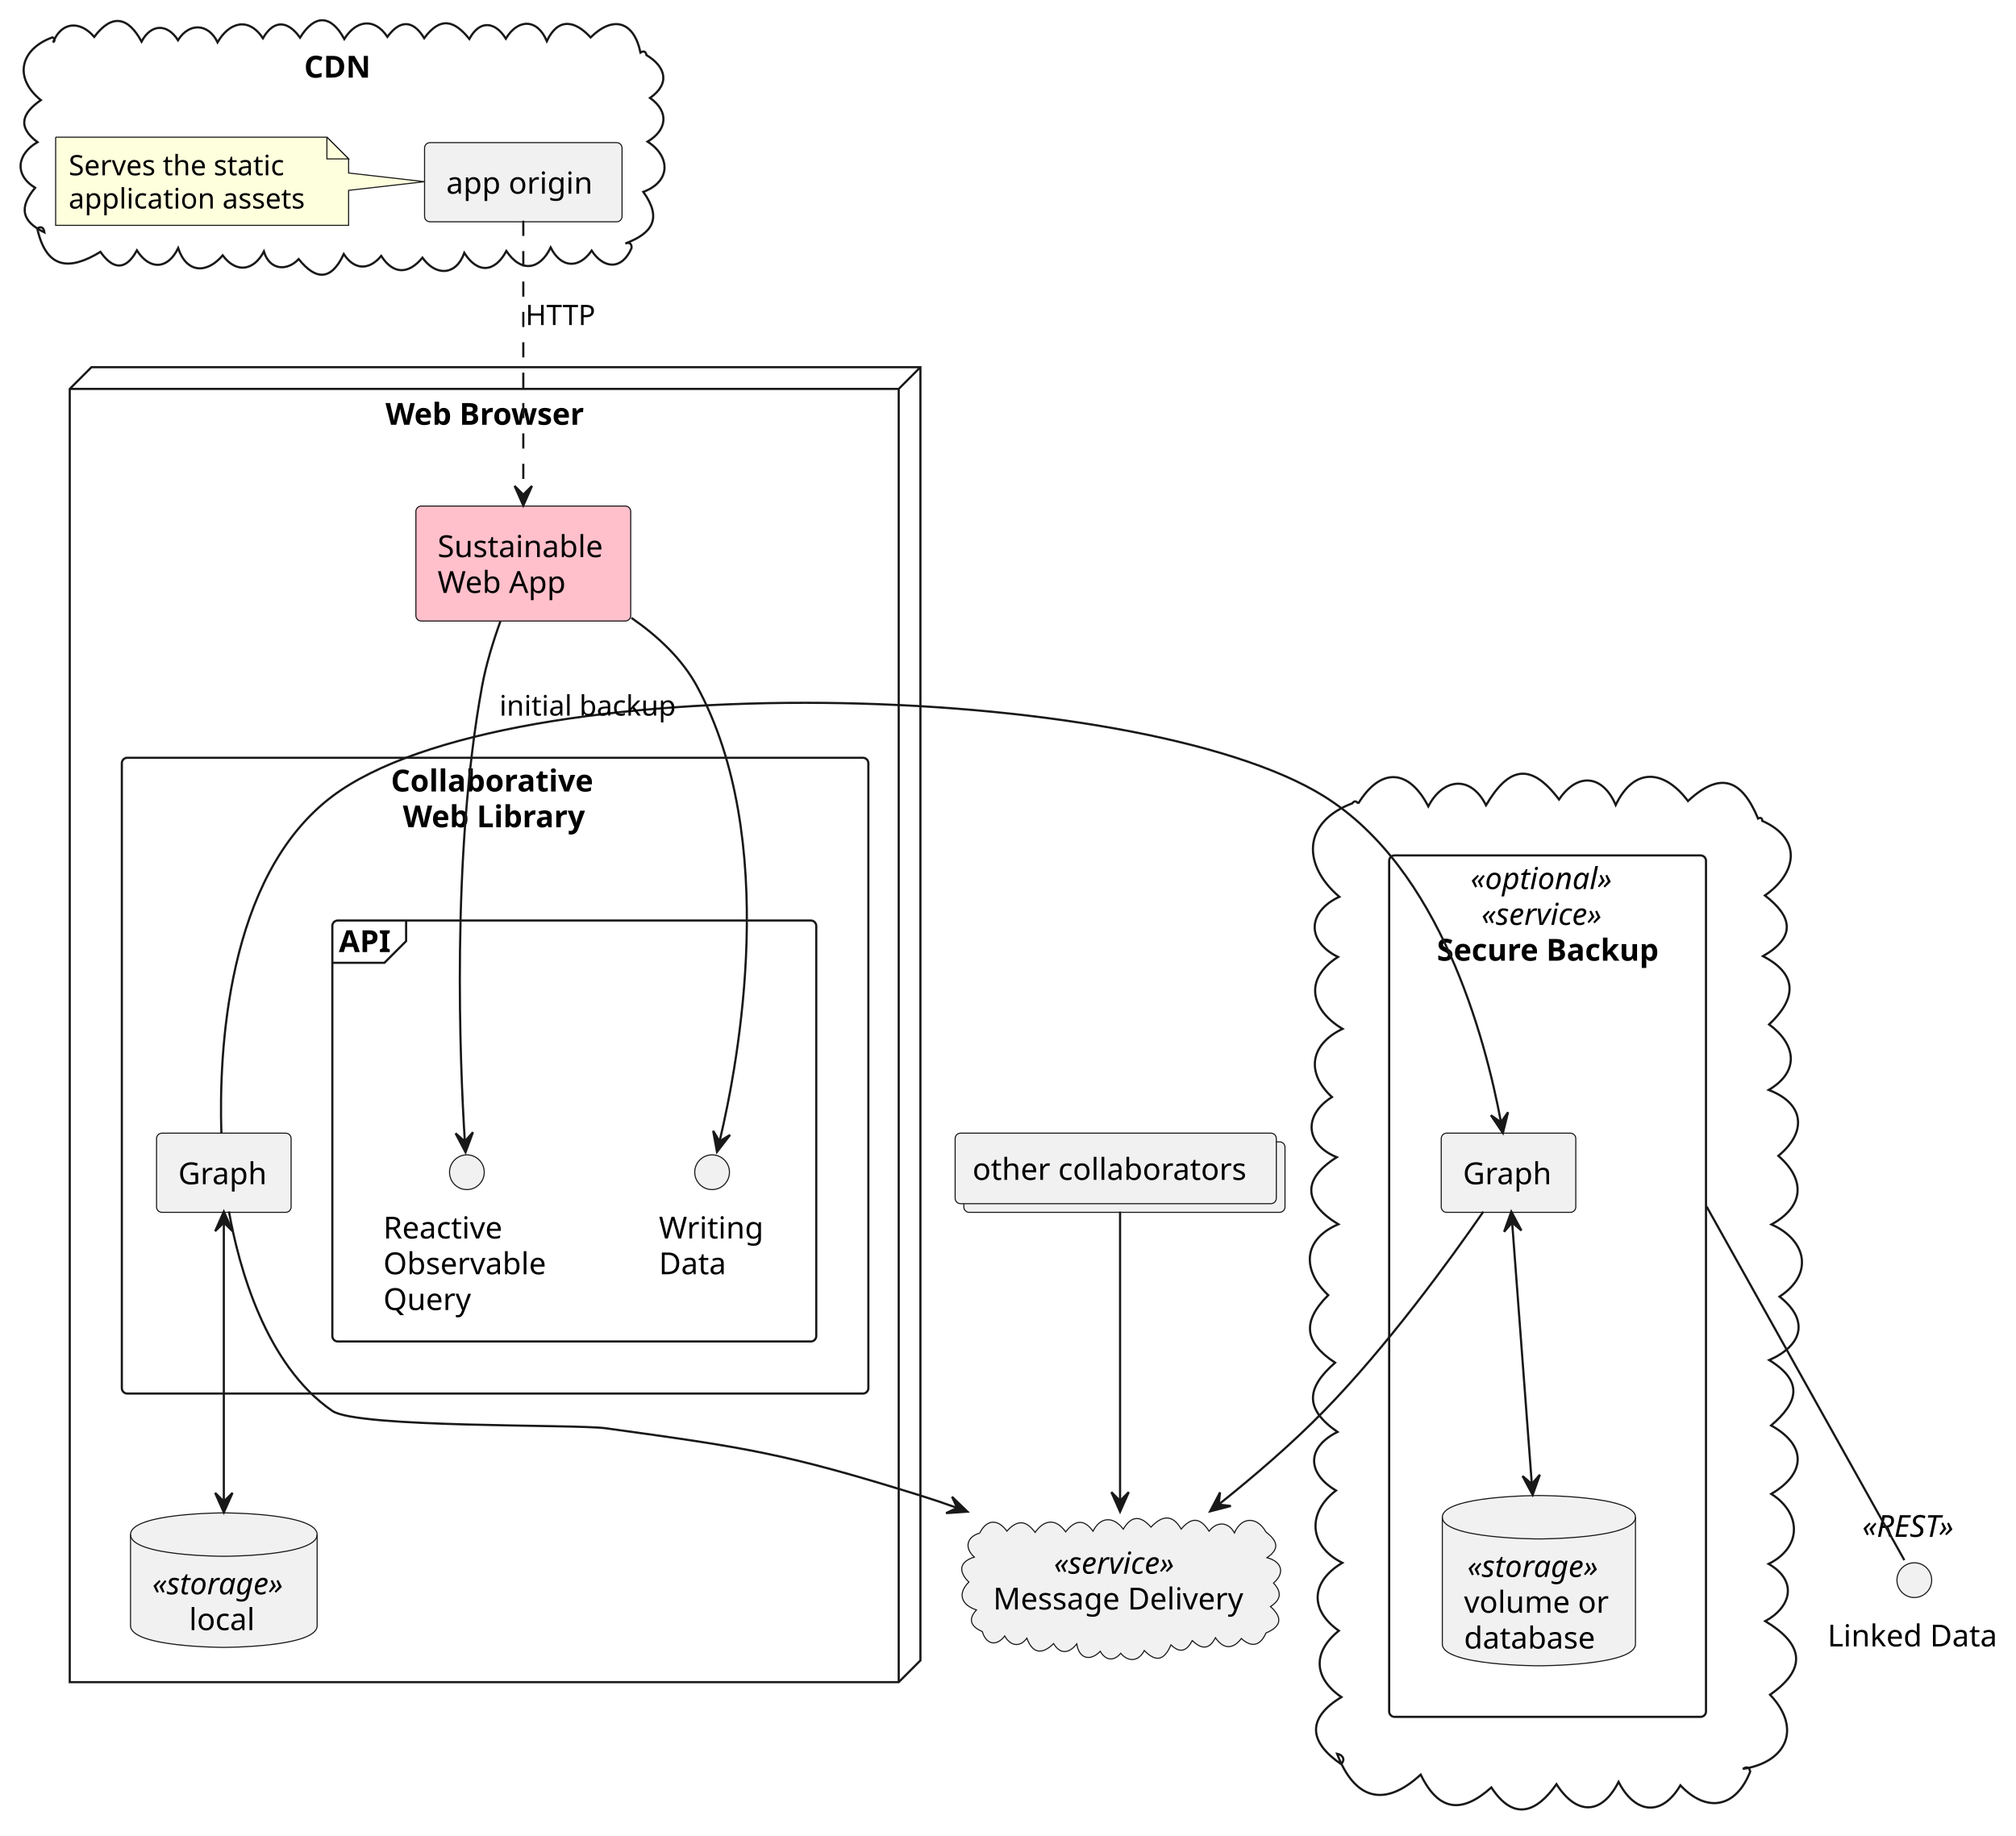
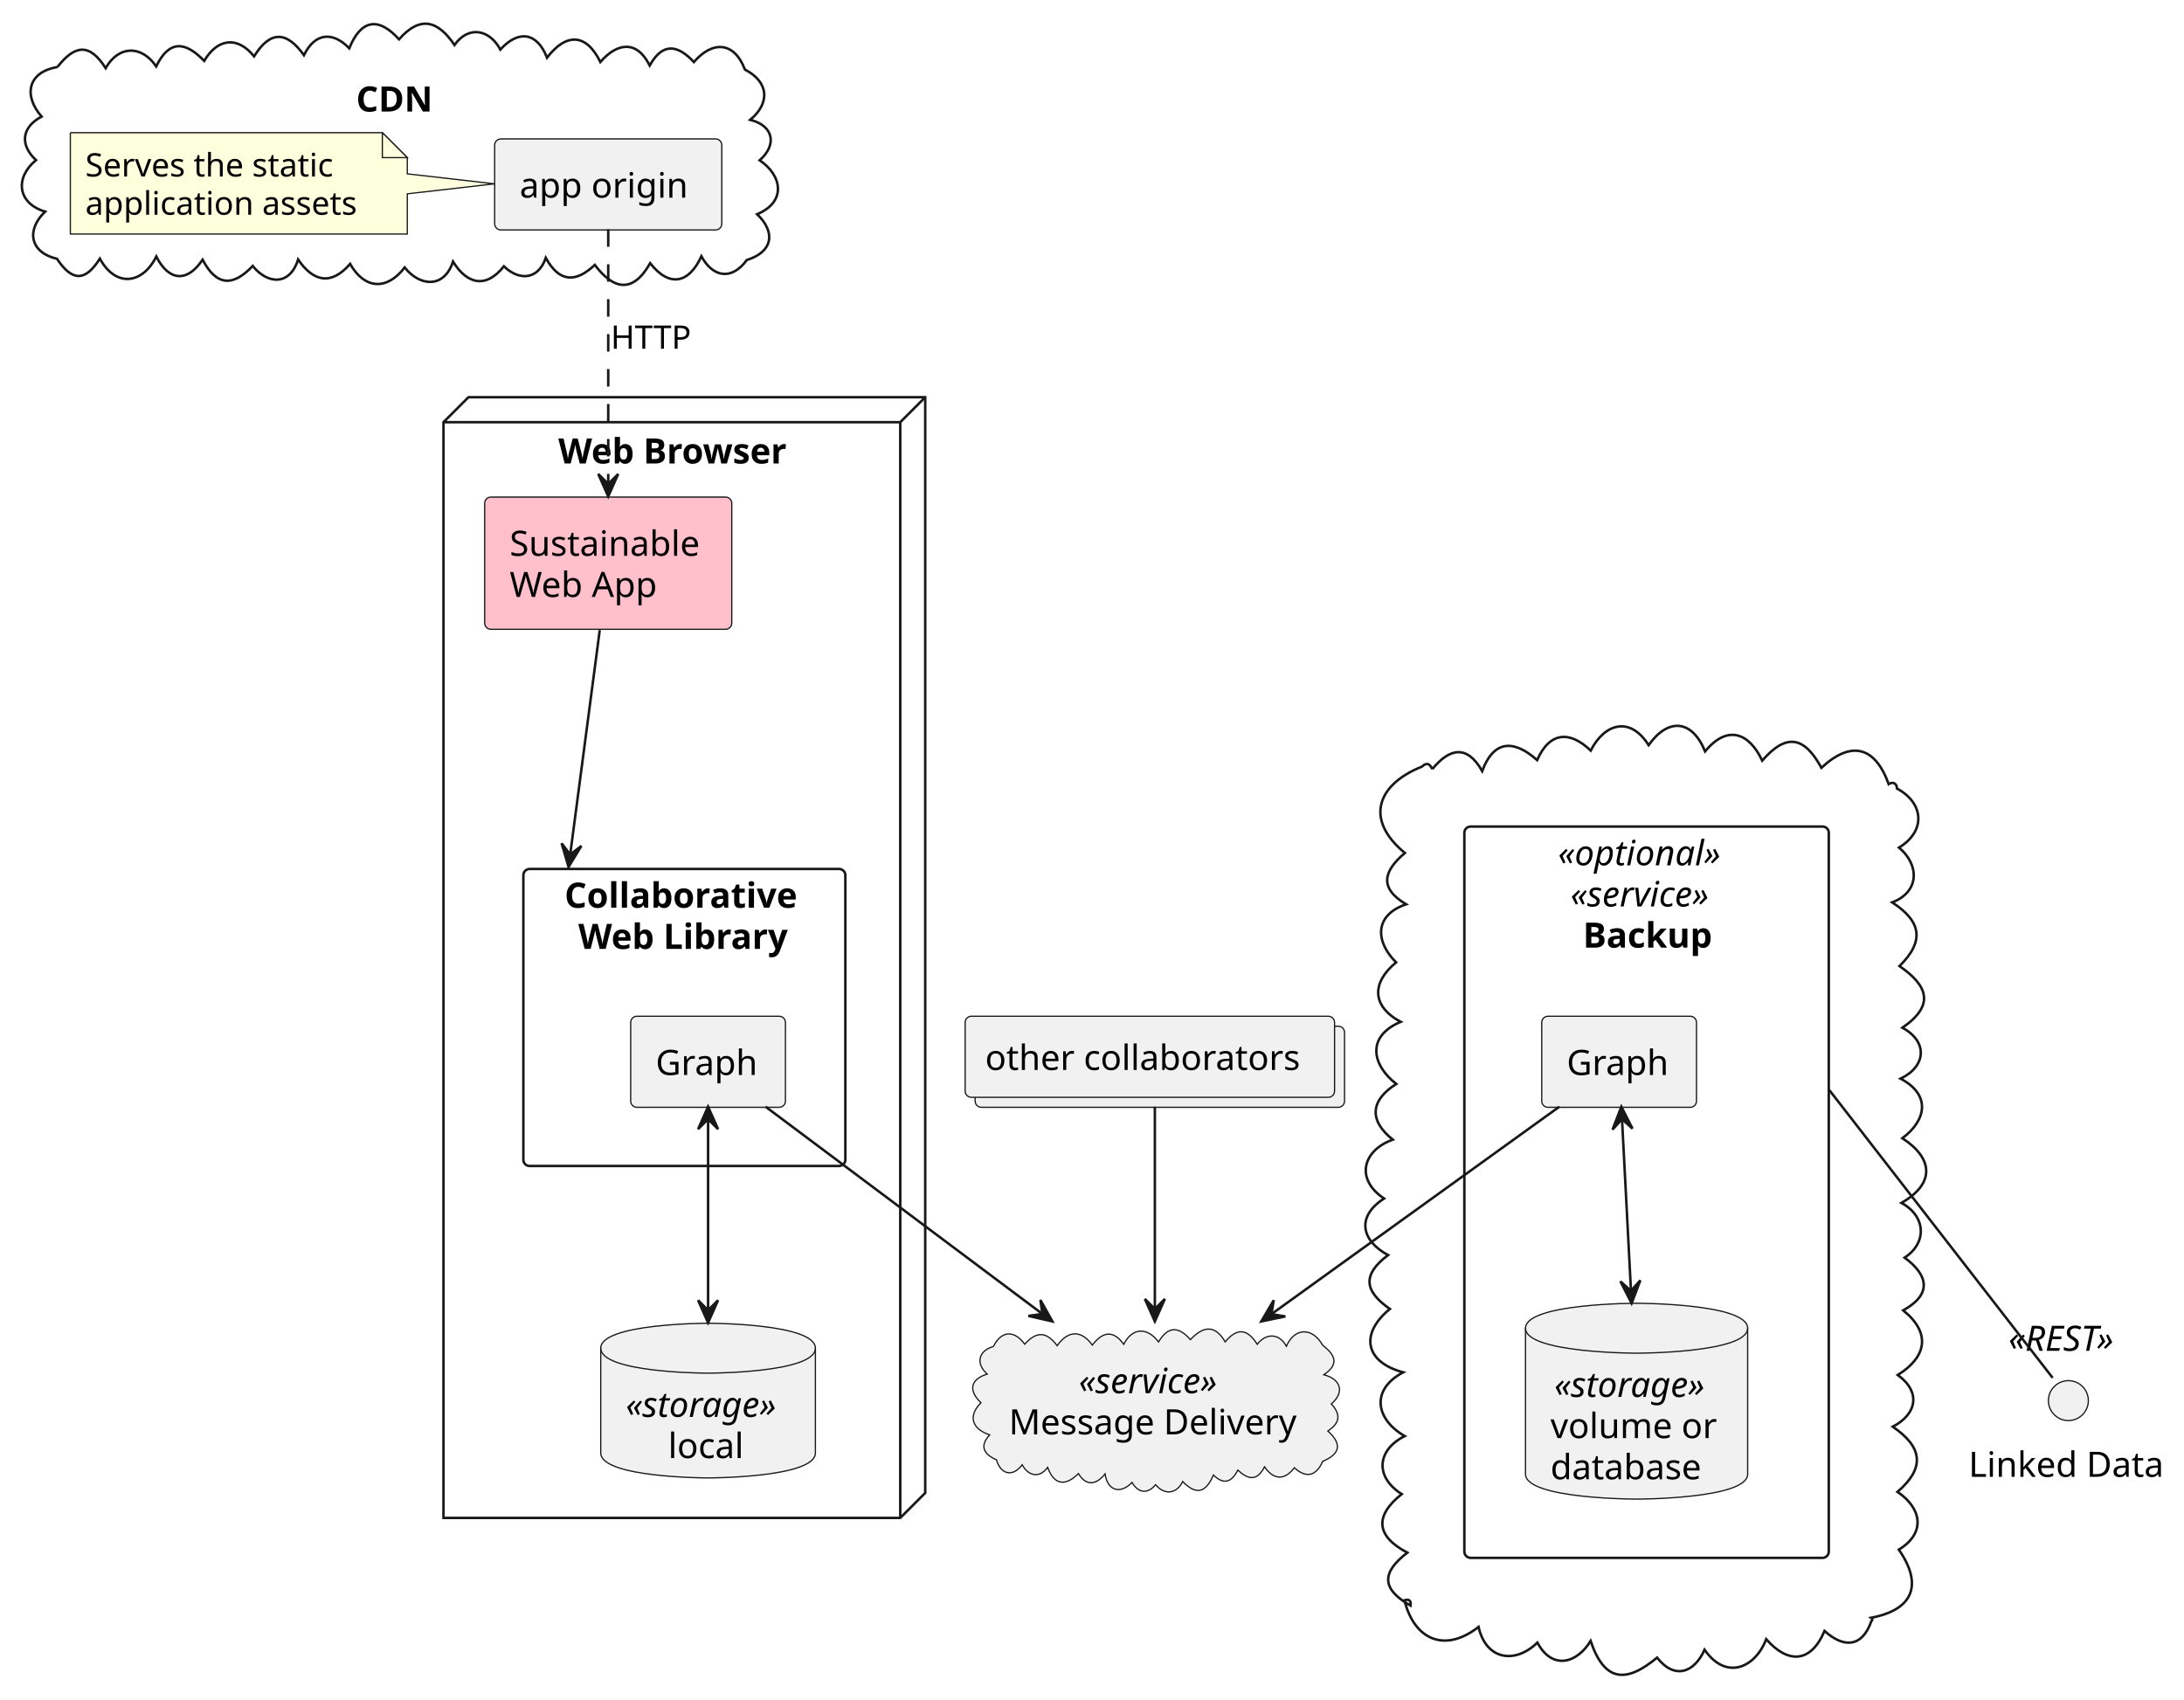
- <svg xmlns="http://www.w3.org/2000/svg" contentStyleType="text/css" height="846px" preserveAspectRatio="none" style="width:929px;height:846px;background:#FFFFFF;" version="1.1" viewBox="0 0 929 846" width="929px" zoomAndPan="magnify">
+ <svg xmlns="http://www.w3.org/2000/svg" contentStyleType="text/css" height="681px" preserveAspectRatio="none" style="width:875px;height:681px;background:#FFFFFF;" version="1.1" viewBox="0 0 875 681" width="875px" zoomAndPan="magnify">
  <defs />
  <g>
    <g id="cluster_Web Browser">
-       <polygon fill="none" points="32.144,179.226,42.144,169.226,424.144,169.226,424.144,765.226,414.144,775.226,32.144,775.226,32.144,179.226" style="stroke:#181818;stroke-width:1.0;" />
-       <line style="stroke:#181818;stroke-width:1.0;" x1="414.144" x2="424.144" y1="179.226" y2="169.226" />
-       <line style="stroke:#181818;stroke-width:1.0;" x1="32.144" x2="414.144" y1="179.226" y2="179.226" />
-       <line style="stroke:#181818;stroke-width:1.0;" x1="414.144" x2="414.144" y1="179.226" y2="775.226" />
-       <text fill="#000000" font-family="sans-serif" font-size="14" font-weight="bold" lengthAdjust="spacing" textLength="93" x="177.644" y="195.761">Web Browser</text>
+       <polygon fill="none" points="177.682,169.15,187.682,159.15,370.682,159.15,370.682,598.15,360.682,608.15,177.682,608.15,177.682,169.15" style="stroke:#181818;stroke-width:1.0;" />
+       <line style="stroke:#181818;stroke-width:1.0;" x1="360.682" x2="370.682" y1="169.15" y2="159.15" />
+       <line style="stroke:#181818;stroke-width:1.0;" x1="177.682" x2="360.682" y1="169.15" y2="169.15" />
+       <line style="stroke:#181818;stroke-width:1.0;" x1="360.682" x2="360.682" y1="169.15" y2="608.15" />
+       <text fill="#000000" font-family="sans-serif" font-size="14" font-weight="bold" lengthAdjust="spacing" textLength="93" x="223.682" y="185.685">Web Browser</text>
    </g>
    <g id="cluster_cwl">
-       <rect fill="none" height="293" rx="2.5" ry="2.5" style="stroke:#181818;stroke-width:1.0;" width="344" x="56.144" y="349.226" />
-       <text fill="#000000" font-family="sans-serif" font-size="14" font-weight="bold" lengthAdjust="spacing" textLength="96" x="180.144" y="364.761">Collaborative</text>
-       <text fill="#000000" font-family="sans-serif" font-size="14" font-weight="bold" lengthAdjust="spacing" textLength="85" x="185.644" y="381.249">Web Library</text>
-     </g>
-     <g id="cluster_API">
-       <rect fill="none" height="194" rx="2.5" ry="2.5" style="stroke:#181818;stroke-width:1.0;" width="223" x="153.144" y="424.226" />
-       <path d="M187.144,424.226 L187.144,433.714 L177.144,443.714 L153.144,443.714 " fill="none" style="stroke:#181818;stroke-width:1.0;" />
-       <text fill="#000000" font-family="sans-serif" font-size="14" font-weight="bold" lengthAdjust="spacing" textLength="24" x="156.144" y="438.761">API</text>
+       <rect fill="none" height="119" rx="2.5" ry="2.5" style="stroke:#181818;stroke-width:1.0;" width="129" x="209.682" y="348.15" />
+       <text fill="#000000" font-family="sans-serif" font-size="14" font-weight="bold" lengthAdjust="spacing" textLength="96" x="226.182" y="363.685">Collaborative</text>
+       <text fill="#000000" font-family="sans-serif" font-size="14" font-weight="bold" lengthAdjust="spacing" textLength="85" x="231.682" y="380.173">Web Library</text>
    </g>
    <g id="cluster_CDN">
-       <path d="M24.431,19.548 C28.442,9.637 37.097,9.6 43.42,17.014 C51.694,6 59.164,7.897 65.23,19.174 C69.568,10.964 77.063,10.727 82.023,18.522 C87.135,10.312 96.053,10.705 100.257,19.497 C105.39,10.556 114.302,7.364 121.162,17.616 C126.341,8.681 132.825,9.688 138.258,17.355 C145.037,6.392 152.57,6.741 158.662,17.985 C163.928,9.483 172.349,7.764 178.518,16.973 C184.283,9.078 190.31,9.066 195.478,17.59 C202.896,7.633 209.184,9.167 216.277,17.952 C221.049,9.07 228.176,9.86 233.091,17.809 C238.659,8.55 247.61,8.458 251.977,18.957 C257.325,7.676 265.209,9.634 272.156,17.25 C282.636,6.911 292.145,9.911 295.144,24.226 C296.57,23.334 297.595,23.632 297.906,25.389 C306.566,30.596 309.138,38.389 299.562,45.127 C308.485,51.502 307.382,59.921 298.416,65.278 C308.983,72.033 309.281,83.656 296.451,88.425 C305.18,100.652 300.768,107.451 288.144,112.226 C290.019,111.474 291.164,112.276 291.034,114.308 C286.641,124.522 278.251,124.078 272.639,115.503 C266.601,124.2 258.418,123.385 253.752,114.065 C248.676,124.56 240.038,125.692 233.343,115.677 C228.053,125.571 220.136,126.286 213.959,116.552 C210.114,127.24 200.7,127.254 194.665,118.754 C188.323,126.448 181.306,126.681 175.663,117.945 C170.076,124.681 163.292,124.53 158.41,117.088 C152.769,129.174 145.755,129.522 137.635,119.408 C132.013,125.336 124.106,124.299 121.611,115.908 C116.941,124.803 108.909,126.128 102.611,117.693 C95.369,126.211 86.055,126.079 82.091,114.367 C77.286,124.313 68.925,124.535 63.082,115.401 C57.989,124.807 52.093,124.361 46.287,116.079 C31.832,124.875 21.334,123.994 17.144,105.226 C19.248,104.138 20.135,104.998 20.463,107.085 C9.731,101.975 8.768,95.437 16.181,86.545 C6.127,80.304 8.154,70.754 17.274,65.51 C7.557,58.241 10.477,51.956 18.828,46.138 C6,35.758 9.46,22.548 24.144,17.226 C25.359,17.862 25.528,18.625 24.431,19.548 " fill="none" style="stroke:#181818;stroke-width:1.0;" />
-       <text fill="#000000" font-family="sans-serif" font-size="14" font-weight="bold" lengthAdjust="spacing" textLength="32" x="140.144" y="35.761">CDN</text>
+       <path d="M22.996,26.854 C29.927,17.997 35.834,17.062 42.322,27.302 C47.59,18.096 56.684,18.016 62.576,26.593 C67.915,15.706 74.352,16.691 81.812,24.4 C87.012,15.522 95.016,14.203 101.793,22.572 C108.293,12.15 114.797,12.379 121.768,22.105 C126.135,13.229 133.147,12.363 139.927,19.34 C144.597,7.911 151.488,6.507 159.872,15.759 C168.431,6 175.521,8.337 182.09,18.032 C187.85,9.926 196.292,11.979 200.456,19.865 C207.655,11.918 215.124,12.823 219.165,23.105 C226.69,13.276 234.758,13.084 240.53,24.84 C247.08,17.28 255.025,15.714 260.293,26.242 C265.532,16.915 271.485,17.895 277.997,24.858 C285.31,16.378 294.072,16.405 298.445,27.872 C308.024,32.811 308.686,41.195 300.581,48.009 C309.992,50.39 311.396,57.995 304.363,64.214 C313.284,70.237 315.273,80.794 303.338,85.828 C310.949,93.132 309.604,100.939 299.198,104.177 C293.178,112.412 285.666,111.202 281.013,102.693 C276.034,113.53 268.236,115.336 260.473,105.453 C253.599,117.619 245.862,116.2 238.306,106.132 C230.502,113.477 224.02,113.055 218.67,103.311 C215.568,112.232 207.966,112.568 201.885,106.692 C194.62,115.827 187.08,113.813 181.495,104.804 C177.871,115.84 168.016,114.664 162.135,107.162 C155.015,116.437 146.12,115.985 140.269,105.741 C132.66,114.498 125.538,112.898 119.434,103.968 C116.093,114.626 107.148,113.931 101.244,106.553 C93.328,114.953 86.718,114.654 81.181,104.043 C74.9,113.393 67.602,112.576 62.62,102.783 C57.089,113.868 46.392,115.289 40.01,103.629 C34.035,113.042 28.87,112.704 22.824,103.696 C11.821,101.091 10.489,92.064 18.073,84.789 C6.767,81.364 6,71.064 14.423,64.15 C7.826,57.999 8.646,50.968 16.678,46.709 C9.425,38.465 10.877,28.933 22.996,26.854 " fill="none" style="stroke:#181818;stroke-width:1.0;" />
+       <text fill="#000000" font-family="sans-serif" font-size="14" font-weight="bold" lengthAdjust="spacing" textLength="32" x="142.682" y="44.685">CDN</text>
    </g>
-     <g id="cluster_##20">
-       <path d="M625.875,370.355 C636.197,353.47 649.218,354.286 658.183,371.635 C664.801,358.794 677.614,356.819 684.776,371.102 C695.162,353.521 705.269,351.014 718.419,368.446 C726.96,355.816 738.593,357.046 744.538,370.996 C753.296,352.847 767.301,355.105 777.839,369.155 C793.153,354.974 802.778,359.591 810.144,377.226 C811.153,376.602 812.15,377.01 812.1,378.306 C831.295,386.934 827.437,402.887 813.303,412.681 C826.002,422.451 827.763,431.787 812.406,440.658 C829.201,449.368 827.308,460.807 815.231,472.11 C827.335,481.009 829.796,493.56 815.054,502.302 C831.82,508.736 832.619,521.878 819.492,532.679 C832.191,543.723 831.34,556.038 816.319,564.3 C832.213,571.343 836.205,586.921 820.043,597.554 C834.27,608.777 830.116,620.297 815.291,626.8 C831.212,636.65 828.688,646.269 816.157,656.936 C832.804,666.198 832.122,679.144 816.227,688.48 C830.151,697.302 830.548,713.025 815.009,720.733 C828.645,728.661 825.288,740.689 813.455,747.117 C830.374,757.286 833.509,768.589 815.667,781.026 C830.6,796.777 823.049,812.233 803.144,815.226 C804.843,814.053 806.009,814.255 806.525,816.424 C800.082,832.988 786.65,835.839 774.352,822.785 C765.439,837.857 753.14,835.431 745.856,821.202 C737.896,836.835 726.308,836.422 717.253,822.253 C708.247,835.023 697.679,839.702 687.239,823.753 C673.673,835.928 662.939,834.883 654.68,817.839 C637.629,833.504 624.1,829.021 616.144,808.226 C618.647,808.716 620.132,810.717 618.012,813.012 C603.357,802.979 601.806,792.019 618.141,782.116 C605.252,773.238 604.753,761.4 616.948,751.543 C603.043,741.676 604.376,728.655 618.569,720.242 C603.16,712.588 602.139,697.117 615.646,686.926 C602.318,679.033 601.868,667.106 616.334,659.921 C600.984,649.276 601.916,639.636 615.232,628.001 C600.903,618.573 599.931,608.99 612.07,596.873 C600.127,585.732 600.005,571.276 616.721,564.217 C600.931,554.634 599.574,543.643 616.003,533.312 C601.282,527.297 600.616,513.825 613.795,505.589 C601.586,494.307 603.793,481.242 618.671,474.162 C604.428,465.681 600.245,451.439 616.563,441.015 C601.631,433.644 602.675,419.992 617.2,413.298 C600.254,398.942 599.868,379.032 623.144,370.226 C624.05,368.949 625.089,369.074 625.875,370.355 " fill="none" style="stroke:#181818;stroke-width:1.0;" />
+     <g id="cluster_##16">
+       <path d="M573.835,308.152 C580.664,299.794 587.726,298.147 593.819,308.921 C598.648,296.033 606.849,296.545 615.837,304.535 C620.801,293.216 628.886,292.6 637.302,300.724 C642.736,290.008 652.945,286.604 660.506,298.545 C668.391,287.464 677.878,288.267 683.134,301.039 C692.005,290.267 700.716,293.464 706.019,304.742 C715.731,293.559 722.897,295.081 729.73,307.619 C741.583,296.597 751.19,298.919 756.682,314.15 C758.424,313.014 759.964,313.903 760.016,315.93 C770.89,321.796 771.635,332.993 760.819,339.595 C768.931,346.323 769.298,357.208 758.102,361.547 C769.74,369.127 771.217,376.993 761.012,387.065 C772.426,394.942 775.294,402.72 762.18,411.757 C772.558,417.411 771.668,427.24 761.456,432.164 C773.768,438.668 771.761,448.864 762.17,456.024 C774.612,464.149 775.315,474.212 761.783,481.949 C771.307,487.022 772.46,497.681 763.077,503.87 C772.6,510.948 774.161,518.486 762.511,524.997 C773.817,534.134 771.852,543.68 760.327,550.892 C769.766,557.748 767.951,566.589 758.33,571.608 C770.129,579.736 771.517,587.917 760.217,597.714 C769.669,604.084 771.927,614.014 760.745,620.856 C770.482,634.893 766.597,644.915 749.682,648.15 C750.304,648.566 750.268,649.025 749.749,649.498 C745.957,660.305 738.453,660.208 730.982,653.423 C725.513,666.385 716.327,666.659 707.612,656.738 C703.159,668.351 691.47,673.358 682.92,660.95 C678.866,670.069 670.982,673.169 663.899,664.122 C651.547,674.36 642.887,674.038 637.26,657.445 C631.863,666.346 621.96,669.347 615.943,658.1 C607.03,666.777 595.418,665.172 592.371,651.822 C578.9,662.359 566.642,657.074 562.682,641.15 C564.603,640.503 565.411,641.424 565.144,643.292 C553.394,636.618 553.407,630.09 563.842,622.056 C551.338,615.485 550.505,607.445 561.583,598.602 C550.815,591.784 551.529,581.039 562.786,575.36 C551.355,568.806 548.788,556.979 562.157,549.815 C546.782,545.672 544.742,534.325 556.843,524.43 C546.541,517.237 545.677,510.742 556.109,502.844 C545.437,497.121 543.199,487.449 554.524,480.187 C542.789,472.375 545.997,460.902 558.007,456.596 C548.261,448.799 549.074,440.814 559.412,434.283 C549.677,426.713 547.247,415.303 561.165,409.399 C549.336,403.021 549.616,393.589 559.341,385.562 C551.11,377.492 550.319,366.701 563.356,362.303 C552.199,355.686 554.482,348.844 562.85,341.747 C546.265,328.033 552.15,314.126 569.682,307.15 C571.599,305.291 572.876,306.044 573.835,308.152 " fill="none" style="stroke:#181818;stroke-width:1.0;" />
    </g>
    <g id="cluster_backup">
-       <rect fill="none" height="397" rx="2.5" ry="2.5" style="stroke:#181818;stroke-width:1.0;" width="146" x="640.144" y="394.226" />
-       <text fill="#000000" font-family="sans-serif" font-size="14" font-style="italic" lengthAdjust="spacing" textLength="71" x="677.644" y="409.761">«optional»</text>
-       <text fill="#000000" font-family="sans-serif" font-size="14" font-style="italic" lengthAdjust="spacing" textLength="61" x="682.644" y="426.249">«service»</text>
-       <text fill="#000000" font-family="sans-serif" font-size="14" font-weight="bold" lengthAdjust="spacing" textLength="102" x="662.144" y="442.738">Secure Backup</text>
+       <rect fill="none" height="293" rx="2.5" ry="2.5" style="stroke:#181818;stroke-width:1.0;" width="146" x="586.682" y="331.15" />
+       <text fill="#000000" font-family="sans-serif" font-size="14" font-style="italic" lengthAdjust="spacing" textLength="71" x="624.182" y="346.685">«optional»</text>
+       <text fill="#000000" font-family="sans-serif" font-size="14" font-style="italic" lengthAdjust="spacing" textLength="61" x="629.182" y="363.173">«service»</text>
+       <text fill="#000000" font-family="sans-serif" font-size="14" font-weight="bold" lengthAdjust="spacing" textLength="51" x="634.182" y="379.662">Backup</text>
    </g>
    <g id="elem_app">
-       <rect fill="#FFC0CB" height="52.977" rx="2.5" ry="2.5" style="stroke:#181818;stroke-width:0.5;" width="99" x="191.644" y="233.226" />
-       <text fill="#000000" font-family="sans-serif" font-size="14" lengthAdjust="spacing" textLength="79" x="201.644" y="256.761">Sustainable</text>
-       <text fill="#000000" font-family="sans-serif" font-size="14" lengthAdjust="spacing" textLength="61" x="201.644" y="273.249">Web App</text>
+       <rect fill="#FFC0CB" height="52.977" rx="2.5" ry="2.5" style="stroke:#181818;stroke-width:0.5;" width="99" x="194.182" y="199.15" />
+       <text fill="#000000" font-family="sans-serif" font-size="14" lengthAdjust="spacing" textLength="79" x="204.182" y="222.685">Sustainable</text>
+       <text fill="#000000" font-family="sans-serif" font-size="14" lengthAdjust="spacing" textLength="61" x="204.182" y="239.173">Web App</text>
    </g>
    <g id="elem_local">
-       <path d="M60.144,707.226 C60.144,697.226 103.144,697.226 103.144,697.226 C103.144,697.226 146.144,697.226 146.144,707.226 L146.144,749.202 C146.144,759.202 103.144,759.202 103.144,759.202 C103.144,759.202 60.144,759.202 60.144,749.202 L60.144,707.226 " fill="#F1F1F1" style="stroke:#181818;stroke-width:0.5;" />
-       <path d="M60.144,707.226 C60.144,717.226 103.144,717.226 103.144,717.226 C103.144,717.226 146.144,717.226 146.144,707.226 " fill="none" style="stroke:#181818;stroke-width:0.5;" />
-       <text fill="#000000" font-family="sans-serif" font-size="14" font-style="italic" lengthAdjust="spacing" textLength="66" x="70.144" y="734.761">«storage»</text>
-       <text fill="#000000" font-family="sans-serif" font-size="14" lengthAdjust="spacing" textLength="32" x="87.144" y="751.249">local</text>
+       <path d="M240.682,540.15 C240.682,530.15 283.682,530.15 283.682,530.15 C283.682,530.15 326.682,530.15 326.682,540.15 L326.682,582.126 C326.682,592.126 283.682,592.126 283.682,592.126 C283.682,592.126 240.682,592.126 240.682,582.126 L240.682,540.15 " fill="#F1F1F1" style="stroke:#181818;stroke-width:0.5;" />
+       <path d="M240.682,540.15 C240.682,550.15 283.682,550.15 283.682,550.15 C283.682,550.15 326.682,550.15 326.682,540.15 " fill="none" style="stroke:#181818;stroke-width:0.5;" />
+       <text fill="#000000" font-family="sans-serif" font-size="14" font-style="italic" lengthAdjust="spacing" textLength="66" x="250.682" y="567.685">«storage»</text>
+       <text fill="#000000" font-family="sans-serif" font-size="14" lengthAdjust="spacing" textLength="32" x="267.682" y="584.173">local</text>
    </g>
    <g id="elem_Graph">
-       <rect fill="#F1F1F1" height="36.488" rx="2.5" ry="2.5" style="stroke:#181818;stroke-width:0.5;" width="62" x="72.144" y="522.226" />
-       <text fill="#000000" font-family="sans-serif" font-size="14" lengthAdjust="spacing" textLength="42" x="82.144" y="545.761">Graph</text>
-     </g>
-     <g id="elem_query">
-       <ellipse cx="215.144" cy="540.226" fill="#F1F1F1" rx="8" ry="8" style="stroke:#181818;stroke-width:0.5;" />
-       <text fill="#000000" font-family="sans-serif" font-size="14" lengthAdjust="spacing" textLength="56" x="176.644" y="570.761">Reactive</text>
-       <text fill="#000000" font-family="sans-serif" font-size="14" lengthAdjust="spacing" textLength="77" x="176.644" y="587.249">Observable</text>
-       <text fill="#000000" font-family="sans-serif" font-size="14" lengthAdjust="spacing" textLength="41" x="176.644" y="603.738">Query</text>
-     </g>
-     <g id="elem_data">
-       <ellipse cx="328.144" cy="540.226" fill="#F1F1F1" rx="8" ry="8" style="stroke:#181818;stroke-width:0.5;" />
-       <text fill="#000000" font-family="sans-serif" font-size="14" lengthAdjust="spacing" textLength="49" x="303.644" y="570.761">Writing</text>
-       <text fill="#000000" font-family="sans-serif" font-size="14" lengthAdjust="spacing" textLength="31" x="303.644" y="587.249">Data</text>
+       <rect fill="#F1F1F1" height="36.488" rx="2.5" ry="2.5" style="stroke:#181818;stroke-width:0.5;" width="62" x="252.682" y="407.15" />
+       <text fill="#000000" font-family="sans-serif" font-size="14" lengthAdjust="spacing" textLength="42" x="262.682" y="430.685">Graph</text>
    </g>
    <g id="elem_origin">
-       <rect fill="#F1F1F1" height="36.488" rx="2.5" ry="2.5" style="stroke:#181818;stroke-width:0.5;" width="91" x="195.644" y="65.726" />
-       <text fill="#000000" font-family="sans-serif" font-size="14" lengthAdjust="spacing" textLength="71" x="205.644" y="89.261">app origin</text>
+       <rect fill="#F1F1F1" height="36.488" rx="2.5" ry="2.5" style="stroke:#181818;stroke-width:0.5;" width="91" x="198.182" y="55.65" />
+       <text fill="#000000" font-family="sans-serif" font-size="14" lengthAdjust="spacing" textLength="71" x="208.182" y="79.185">app origin</text>
    </g>
-     <g id="elem_GMN15">
-       <path d="M25.644,63.226 L25.644,103.847 A0,0 0 0 0 25.644,103.847 L160.644,103.847 A0,0 0 0 0 160.644,103.847 L160.644,87.726 L195.624,83.726 L160.644,79.726 L160.644,73.226 L150.644,63.226 L25.644,63.226 A0,0 0 0 0 25.644,63.226 " fill="#FEFFDD" style="stroke:#181818;stroke-width:0.5;" />
-       <path d="M150.644,63.226 L150.644,73.226 L160.644,73.226 L150.644,63.226 " fill="#FEFFDD" style="stroke:#181818;stroke-width:0.5;" />
-       <text fill="#000000" font-family="sans-serif" font-size="13" lengthAdjust="spacing" textLength="103" x="31.644" y="80.794">Serves the static</text>
-       <text fill="#000000" font-family="sans-serif" font-size="13" lengthAdjust="spacing" textLength="114" x="31.644" y="96.105">application assets</text>
+     <g id="elem_GMN11">
+       <path d="M28.182,53.15 L28.182,93.771 A0,0 0 0 0 28.182,93.771 L163.182,93.771 A0,0 0 0 0 163.182,93.771 L163.182,77.65 L198.162,73.65 L163.182,69.65 L163.182,63.15 L153.182,53.15 L28.182,53.15 A0,0 0 0 0 28.182,53.15 " fill="#FEFFDD" style="stroke:#181818;stroke-width:0.5;" />
+       <path d="M153.182,53.15 L153.182,63.15 L163.182,63.15 L153.182,53.15 " fill="#FEFFDD" style="stroke:#181818;stroke-width:0.5;" />
+       <text fill="#000000" font-family="sans-serif" font-size="13" lengthAdjust="spacing" textLength="103" x="34.182" y="70.718">Serves the static</text>
+       <text fill="#000000" font-family="sans-serif" font-size="13" lengthAdjust="spacing" textLength="114" x="34.182" y="86.029">application assets</text>
    </g>
    <g id="elem_gwGraph">
-       <rect fill="#F1F1F1" height="36.488" rx="2.5" ry="2.5" style="stroke:#181818;stroke-width:0.5;" width="62" x="664.144" y="522.226" />
-       <text fill="#000000" font-family="sans-serif" font-size="14" lengthAdjust="spacing" textLength="42" x="674.144" y="545.761">Graph</text>
+       <rect fill="#F1F1F1" height="36.488" rx="2.5" ry="2.5" style="stroke:#181818;stroke-width:0.5;" width="62" x="617.682" y="407.15" />
+       <text fill="#000000" font-family="sans-serif" font-size="14" lengthAdjust="spacing" textLength="42" x="627.682" y="430.685">Graph</text>
    </g>
    <g id="elem_gwDb">
-       <path d="M664.644,699.226 C664.644,689.226 709.144,689.226 709.144,689.226 C709.144,689.226 753.644,689.226 753.644,699.226 L753.644,757.691 C753.644,767.691 709.144,767.691 709.144,767.691 C709.144,767.691 664.644,767.691 664.644,757.691 L664.644,699.226 " fill="#F1F1F1" style="stroke:#181818;stroke-width:0.5;" />
-       <path d="M664.644,699.226 C664.644,709.226 709.144,709.226 709.144,709.226 C709.144,709.226 753.644,709.226 753.644,699.226 " fill="none" style="stroke:#181818;stroke-width:0.5;" />
-       <text fill="#000000" font-family="sans-serif" font-size="14" font-style="italic" lengthAdjust="spacing" textLength="66" x="676.144" y="726.761">«storage»</text>
-       <text fill="#000000" font-family="sans-serif" font-size="14" lengthAdjust="spacing" textLength="69" x="674.644" y="743.249">volume or</text>
-       <text fill="#000000" font-family="sans-serif" font-size="14" lengthAdjust="spacing" textLength="62" x="674.644" y="759.738">database</text>
+       <path d="M611.182,532.15 C611.182,522.15 655.682,522.15 655.682,522.15 C655.682,522.15 700.182,522.15 700.182,532.15 L700.182,590.615 C700.182,600.615 655.682,600.615 655.682,600.615 C655.682,600.615 611.182,600.615 611.182,590.615 L611.182,532.15 " fill="#F1F1F1" style="stroke:#181818;stroke-width:0.5;" />
+       <path d="M611.182,532.15 C611.182,542.15 655.682,542.15 655.682,542.15 C655.682,542.15 700.182,542.15 700.182,532.15 " fill="none" style="stroke:#181818;stroke-width:0.5;" />
+       <text fill="#000000" font-family="sans-serif" font-size="14" font-style="italic" lengthAdjust="spacing" textLength="66" x="622.682" y="559.685">«storage»</text>
+       <text fill="#000000" font-family="sans-serif" font-size="14" lengthAdjust="spacing" textLength="69" x="621.182" y="576.173">volume or</text>
+       <text fill="#000000" font-family="sans-serif" font-size="14" lengthAdjust="spacing" textLength="62" x="621.182" y="592.662">database</text>
    </g>
    <g id="elem_messaging">
-       <path d="M451.471,706.538 C454.703,700.034 459.889,699.949 464,705.634 C468.717,700.338 472.764,700.494 476.992,706.211 C481.311,700.154 486.564,699.728 491.091,705.972 C495.156,700.69 499.338,699.691 503.679,705.663 C507.205,698.713 513.226,698.842 517.623,704.716 C521.476,698.218 525.686,698.463 530.391,703.796 C535.361,698.517 540.141,697.487 544.312,704.687 C549.196,698.863 553.192,699.44 557.163,705.661 C560.671,701.083 565.986,701.159 568.835,706.441 C572.323,698.559 579.485,699.061 583.384,706.039 C588.338,709.886 590.177,713.571 583.852,717.865 C590.497,719.579 592.426,724.721 586.86,729.572 C590.823,733.843 590.263,737.274 585.449,740.402 C591.207,745.575 590.476,749.565 583.393,752.569 C580.851,758.388 576.866,759.538 572.025,755.122 C568.119,760.302 563.682,760.046 560.099,754.753 C557.067,760.563 553.622,759.993 549.386,756.081 C546.957,760.846 543.822,762.183 539.605,758.044 C536.655,764.921 532.947,766.433 527.308,760.659 C524.825,765.669 520.008,766.194 516.443,761.926 C513.202,765.818 509.455,765.255 507.001,761.011 C502.348,765.884 497.171,764.363 496.19,757.6 C492.865,761.834 488.722,762.808 485.517,757.466 C480.371,762.575 475.842,762.244 473.192,754.979 C469.829,759.534 465.438,758.408 462.991,753.943 C459.164,759.037 454.374,757.819 452.671,751.945 C447.787,749.789 445.672,746.597 449.959,741.952 C443.213,739.753 440.916,734.634 446.471,729.097 C441.54,724.331 441.961,719.753 448.978,717.591 C444.299,713.442 445.388,708.26 451.471,706.538 " fill="#F1F1F1" style="stroke:#181818;stroke-width:0.5;" />
-       <text fill="#000000" font-family="sans-serif" font-size="14" font-style="italic" lengthAdjust="spacing" textLength="61" x="485.644" y="725.261">«service»</text>
-       <text fill="#000000" font-family="sans-serif" font-size="14" lengthAdjust="spacing" textLength="117" x="457.644" y="741.749">Message Delivery</text>
+       <path d="M398.009,539.461 C401.242,532.958 406.427,532.873 410.539,538.558 C415.256,533.262 419.303,533.418 423.531,539.135 C427.849,533.078 433.102,532.652 437.63,538.896 C441.694,533.614 445.877,532.615 450.217,538.587 C453.744,531.637 459.764,531.766 464.161,537.64 C468.014,531.142 472.224,531.387 476.93,536.72 C481.9,531.441 486.68,530.411 490.851,537.611 C495.734,531.787 499.73,532.364 503.702,538.585 C507.209,534.006 512.524,534.083 515.374,539.365 C518.862,531.483 526.023,531.985 529.922,538.963 C534.876,542.81 536.715,546.495 530.39,550.789 C537.036,552.503 538.965,557.645 533.398,562.496 C537.362,566.767 536.801,570.198 531.987,573.326 C537.746,578.499 537.014,582.489 529.931,585.492 C527.389,591.312 523.405,592.462 518.564,588.046 C514.658,593.226 510.221,592.97 506.638,587.677 C503.606,593.487 500.161,592.917 495.925,589.005 C493.495,593.77 490.361,595.107 486.143,590.968 C483.194,597.845 479.486,599.357 473.846,593.583 C471.363,598.593 466.546,599.117 462.982,594.85 C459.74,598.742 455.993,598.179 453.54,593.935 C448.887,598.808 443.71,597.287 442.729,590.524 C439.404,594.758 435.261,595.732 432.056,590.389 C426.91,595.499 422.38,595.167 419.73,587.903 C416.368,592.458 411.976,591.332 409.53,586.867 C405.703,591.961 400.913,590.744 399.21,584.869 C394.326,582.713 392.21,579.521 396.498,574.876 C389.751,572.677 387.455,567.558 393.009,562.021 C388.078,557.255 388.5,552.677 395.517,550.514 C390.838,546.366 391.926,541.183 398.009,539.461 " fill="#F1F1F1" style="stroke:#181818;stroke-width:0.5;" />
+       <text fill="#000000" font-family="sans-serif" font-size="14" font-style="italic" lengthAdjust="spacing" textLength="61" x="432.182" y="558.185">«service»</text>
+       <text fill="#000000" font-family="sans-serif" font-size="14" lengthAdjust="spacing" textLength="117" x="404.182" y="574.673">Message Delivery</text>
    </g>
    <g id="elem_dapi">
-       <ellipse cx="882.144" cy="728.226" fill="#F1F1F1" rx="8" ry="8" style="stroke:#181818;stroke-width:0.5;" />
-       <text fill="#000000" font-family="sans-serif" font-size="14" lengthAdjust="spacing" textLength="80" x="842.144" y="758.761">Linked Data</text>
-       <text fill="#000000" font-family="sans-serif" font-size="14" font-style="italic" lengthAdjust="spacing" textLength="48" x="858.144" y="708.273">«REST»</text>
+       <ellipse cx="828.682" cy="561.15" fill="#F1F1F1" rx="8" ry="8" style="stroke:#181818;stroke-width:0.5;" />
+       <text fill="#000000" font-family="sans-serif" font-size="14" lengthAdjust="spacing" textLength="80" x="788.682" y="591.685">Linked Data</text>
+       <text fill="#000000" font-family="sans-serif" font-size="14" font-style="italic" lengthAdjust="spacing" textLength="48" x="804.682" y="541.197">«REST»</text>
    </g>
    <g id="elem_others">
-       <rect fill="#F1F1F1" height="32.488" rx="2.5" ry="2.5" style="stroke:#181818;stroke-width:0.5;" width="148" x="444.144" y="526.226" />
-       <rect fill="#F1F1F1" height="32.488" rx="2.5" ry="2.5" style="stroke:#181818;stroke-width:0.5;" width="148" x="440.144" y="522.226" />
-       <text fill="#000000" font-family="sans-serif" font-size="14" lengthAdjust="spacing" textLength="132" x="448.144" y="543.761">other collaborators</text>
+       <rect fill="#F1F1F1" height="32.488" rx="2.5" ry="2.5" style="stroke:#181818;stroke-width:0.5;" width="148" x="390.682" y="411.15" />
+       <rect fill="#F1F1F1" height="32.488" rx="2.5" ry="2.5" style="stroke:#181818;stroke-width:0.5;" width="148" x="386.682" y="407.15" />
+       <text fill="#000000" font-family="sans-serif" font-size="14" lengthAdjust="spacing" textLength="132" x="394.682" y="428.685">other collaborators</text>
    </g>
    <g id="link_Graph_local">
-       <path d="M103.144,563.466 C103.144,595.196 103.144,653.766 103.144,691.586 " fill="none" id="Graph-local" style="stroke:#181818;stroke-width:1.0;" />
-       <polygon fill="#181818" points="103.144,697.006,107.144,688.006,103.144,692.006,99.144,688.006,103.144,697.006" style="stroke:#181818;stroke-width:1.0;" />
-       <polygon fill="#181818" points="103.144,558.396,99.144,567.396,103.144,563.396,107.144,567.396,103.144,558.396" style="stroke:#181818;stroke-width:1.0;" />
+       <path d="M283.682,448.51 C283.682,469.33 283.682,500.71 283.682,524.9 " fill="none" id="Graph-local" style="stroke:#181818;stroke-width:1.0;" />
+       <polygon fill="#181818" points="283.682,529.94,287.682,520.94,283.682,524.94,279.682,520.94,283.682,529.94" style="stroke:#181818;stroke-width:1.0;" />
+       <polygon fill="#181818" points="283.682,443.39,279.682,452.39,283.682,448.39,287.682,452.39,283.682,443.39" style="stroke:#181818;stroke-width:1.0;" />
    </g>
-     <g id="link_app_query">
-       <path d="M230.614,286.276 C227.274,295.546 223.974,306.206 222.144,316.226 C207.814,394.716 212.014,491.266 214.204,526.006 " fill="none" id="app-to-query" style="stroke:#181818;stroke-width:1.0;" />
-       <polygon fill="#181818" points="214.534,531.036,217.933,521.792,214.205,526.047,209.95,522.318,214.534,531.036" style="stroke:#181818;stroke-width:1.0;" />
-     </g>
-     <g id="link_app_data">
-       <path d="M290.944,284.746 C302.894,292.996 314.204,303.456 321.144,316.226 C359.414,386.646 340.394,488.926 331.694,525.546 " fill="none" id="app-to-data" style="stroke:#181818;stroke-width:1.0;" />
-       <polygon fill="#181818" points="330.394,530.846,336.414,523.051,331.579,525.989,328.642,521.154,330.394,530.846" style="stroke:#181818;stroke-width:1.0;" />
+     <g id="link_app_cwl">
+       <path d="M240.282,252.47 C238.547,265.645 236.297,282.732 233.891,301.009 C232.688,310.147 231.445,319.582 230.209,328.975 C229.59,333.671 228.974,338.356 228.364,342.988 C228.211,344.146 228.059,345.301 227.908,346.451 C227.87,346.739 227.832,347.026 227.794,347.313 " fill="none" id="app-to-cwl" style="stroke:#181818;stroke-width:1.0;" />
+       <polygon fill="#181818" points="227.794,347.313,232.935,338.913,228.447,342.356,225.003,337.868,227.794,347.313" style="stroke:#181818;stroke-width:1.0;" />
    </g>
    <g id="link_gwGraph_gwDb">
-       <path d="M696.824,563.506 C699.044,593.046 703.014,645.826 705.854,683.476 " fill="none" id="gwGraph-gwDb" style="stroke:#181818;stroke-width:1.0;" />
-       <polygon fill="#181818" points="706.264,688.916,709.584,679.644,705.892,683.93,701.606,680.238,706.264,688.916" style="stroke:#181818;stroke-width:1.0;" />
-       <polygon fill="#181818" points="696.434,558.396,693.113,567.668,696.805,563.382,701.091,567.074,696.434,558.396" style="stroke:#181818;stroke-width:1.0;" />
+       <path d="M649.852,448.52 C650.822,467.15 652.242,494.23 653.432,517.05 " fill="none" id="gwGraph-gwDb" style="stroke:#181818;stroke-width:1.0;" />
+       <polygon fill="#181818" points="653.692,522.15,657.197,512.946,653.42,517.157,649.209,513.381,653.692,522.15" style="stroke:#181818;stroke-width:1.0;" />
+       <polygon fill="#181818" points="649.582,443.39,646.05,452.583,649.839,448.383,654.039,452.173,649.582,443.39" style="stroke:#181818;stroke-width:1.0;" />
    </g>
    <g id="link_backup_dapi">
-       <path d="M786.412,556.006 C786.512,556.184 786.612,556.364 786.713,556.545 C788.333,559.442 790.145,562.684 792.12,566.216 C800.015,580.339 810.492,599.079 821.501,618.77 C843.519,658.151 867.664,701.336 877.544,719.006 " fill="none" id="backup-dapi" style="stroke:#181818;stroke-width:1.0;" />
+       <path d="M732.861,436.691 C734.407,438.682 736.137,440.912 738.024,443.343 C745.57,453.068 755.614,466.009 766.265,479.732 C787.567,507.18 811.302,537.76 822.362,552.01 " fill="none" id="backup-dapi" style="stroke:#181818;stroke-width:1.0;" />
    </g>
    <g id="link_Graph_messaging">
-       <path d="M105.504,558.316 C109.954,583.236 122.084,628.886 153.144,650.226 C164.704,658.166 265.244,656.306 279.144,658.226 C344.424,667.226 361.214,669.676 424.144,689.226 C429.684,690.946 435.364,692.876 441.034,694.916 " fill="none" id="Graph-to-messaging" style="stroke:#181818;stroke-width:1.0;" />
-       <polygon fill="#181818" points="445.794,696.656,438.709,689.814,441.096,694.943,435.968,697.33,445.794,696.656" style="stroke:#181818;stroke-width:1.0;" />
+       <path d="M306.712,443.39 C334.572,464.25 382.112,499.83 417.392,526.25 " fill="none" id="Graph-to-messaging" style="stroke:#181818;stroke-width:1.0;" />
+       <polygon fill="#181818" points="421.632,529.42,416.832,520.82,417.632,526.42,412.032,527.22,421.632,529.42" style="stroke:#181818;stroke-width:1.0;" />
    </g>
    <g id="link_gwGraph_messaging">
-       <path d="M683.544,558.416 C668.094,580.726 639.314,620.346 610.144,650.226 C595.334,665.396 577.674,680.516 561.674,693.296 " fill="none" id="gwGraph-to-messaging" style="stroke:#181818;stroke-width:1.0;" />
-       <polygon fill="#181818" points="557.644,696.496,567.182,694.044,561.563,693.392,562.216,687.773,557.644,696.496" style="stroke:#181818;stroke-width:1.0;" />
+       <path d="M624.742,443.39 C595.802,464.25 546.412,499.83 509.742,526.25 " fill="none" id="gwGraph-to-messaging" style="stroke:#181818;stroke-width:1.0;" />
+       <polygon fill="#181818" points="505.332,529.42,514.976,527.418,509.393,526.503,510.308,520.92,505.332,529.42" style="stroke:#181818;stroke-width:1.0;" />
    </g>
    <g id="link_others_messaging">
-       <path d="M516.144,558.396 C516.144,588.516 516.144,651.486 516.144,691.436 " fill="none" id="others-to-messaging" style="stroke:#181818;stroke-width:1.0;" />
-       <polygon fill="#181818" points="516.144,696.666,520.144,687.666,516.144,691.666,512.144,687.666,516.144,696.666" style="stroke:#181818;stroke-width:1.0;" />
-     </g>
-     <g id="link_Graph_gwGraph">
-       <path d="M102.014,522.216 C100.854,485.826 104.104,403.856 153.144,366.976 C234.304,305.926 523.954,313.256 610.144,366.976 C663.614,400.306 684.394,478.156 691.664,517.136 " fill="none" id="Graph-to-gwGraph" style="stroke:#181818;stroke-width:1.0;" />
-       <polygon fill="#181818" points="692.554,522.146,694.921,512.586,691.681,517.223,687.044,513.983,692.554,522.146" style="stroke:#181818;stroke-width:1.0;" />
-       <text fill="#000000" font-family="sans-serif" font-size="13" lengthAdjust="spacing" textLength="86" x="230.144" y="329.794">initial backup</text>
+       <path d="M462.682,443.39 C462.682,463.74 462.682,498.1 462.682,524.3 " fill="none" id="others-to-messaging" style="stroke:#181818;stroke-width:1.0;" />
+       <polygon fill="#181818" points="462.682,529.42,466.682,520.42,462.682,524.42,458.682,520.42,462.682,529.42" style="stroke:#181818;stroke-width:1.0;" />
    </g>
    <g id="link_origin_app">
-       <path d="M241.144,101.726 C241.144,130.906 241.144,190.926 241.144,227.716 " fill="none" id="origin-to-app" style="stroke:#181818;stroke-width:1.0;stroke-dasharray:7.0,7.0;" />
-       <polygon fill="#181818" points="241.144,232.966,245.144,223.966,241.144,227.966,237.144,223.966,241.144,232.966" style="stroke:#181818;stroke-width:1.0;" />
-       <text fill="#000000" font-family="sans-serif" font-size="13" lengthAdjust="spacing" textLength="33" x="242.144" y="149.794">HTTP</text>
+       <path d="M243.682,91.86 C243.682,116.66 243.682,162.87 243.682,193.7 " fill="none" id="origin-to-app" style="stroke:#181818;stroke-width:1.0;stroke-dasharray:7.0,7.0;" />
+       <polygon fill="#181818" points="243.682,198.89,247.682,189.89,243.682,193.89,239.682,189.89,243.682,198.89" style="stroke:#181818;stroke-width:1.0;" />
+       <text fill="#000000" font-family="sans-serif" font-size="13" lengthAdjust="spacing" textLength="33" x="244.682" y="139.718">HTTP</text>
    </g>
  </g>
</svg>
